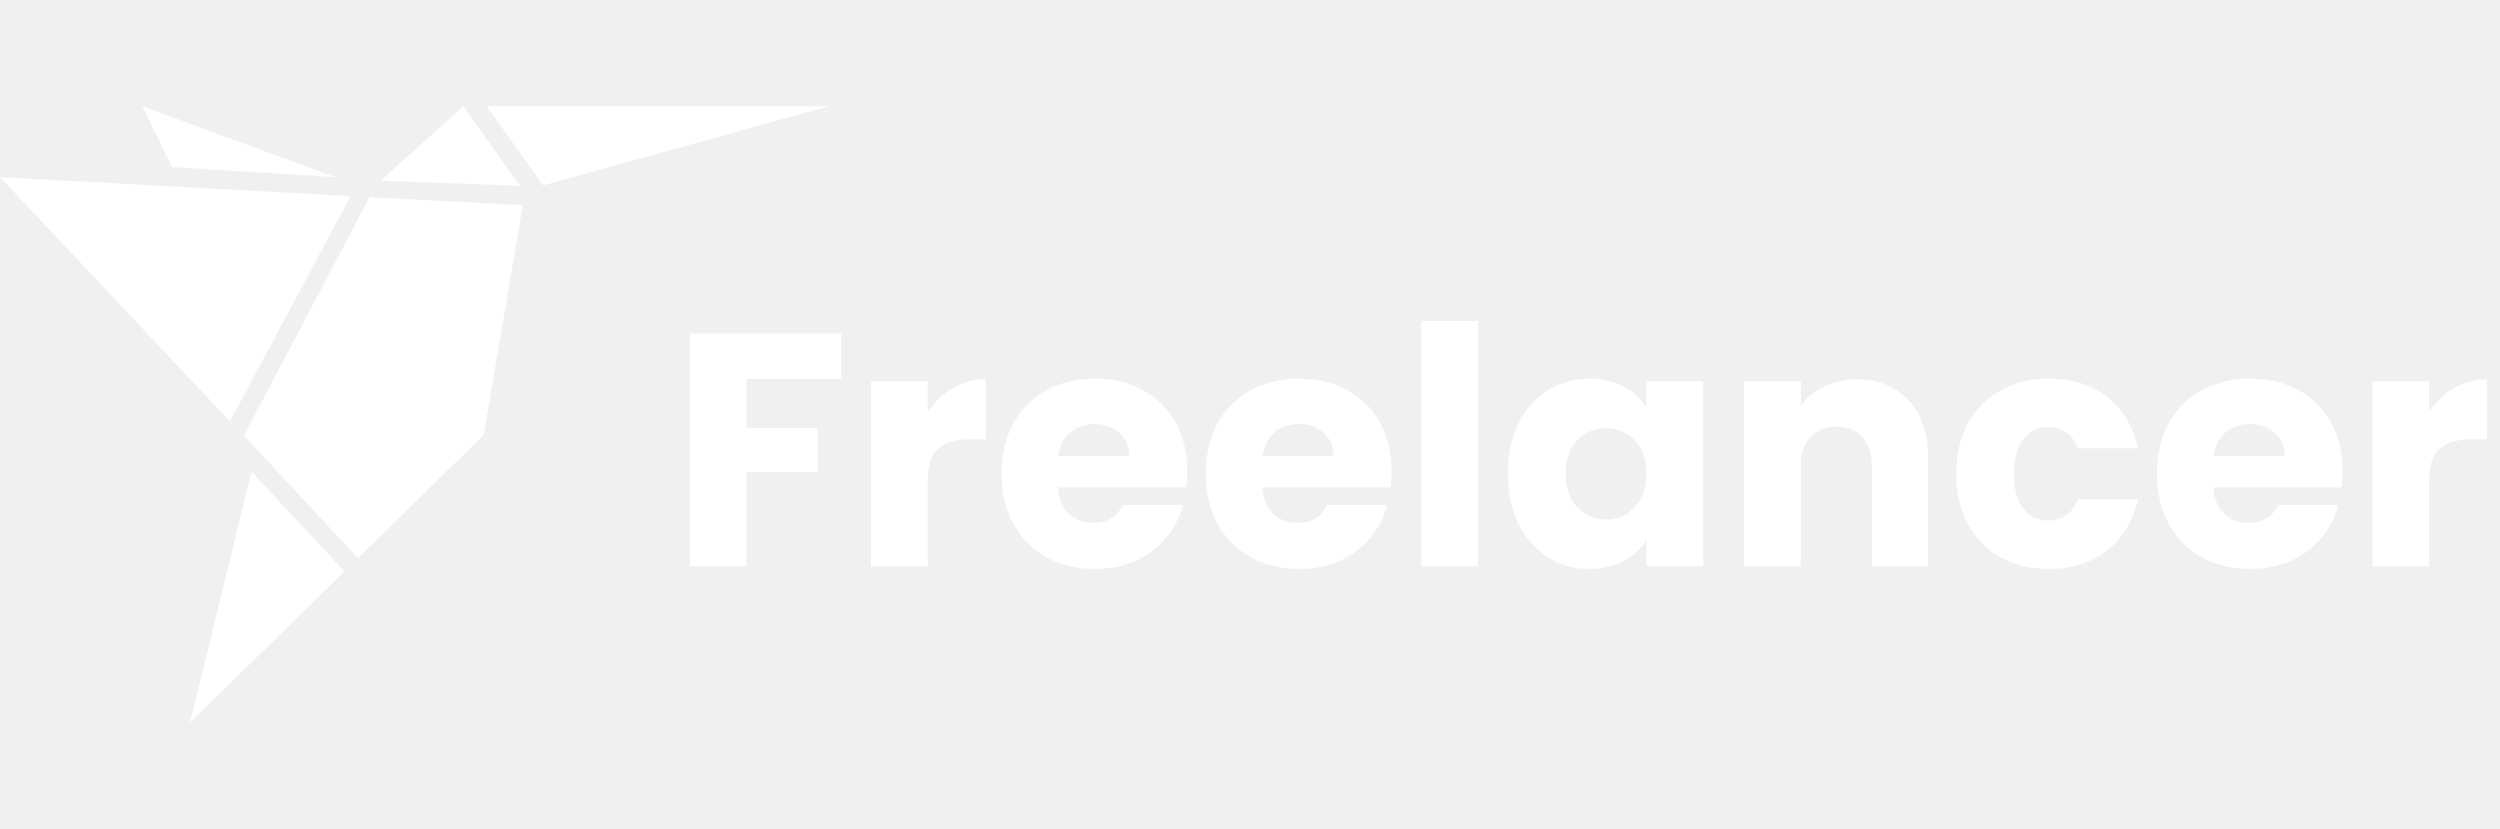
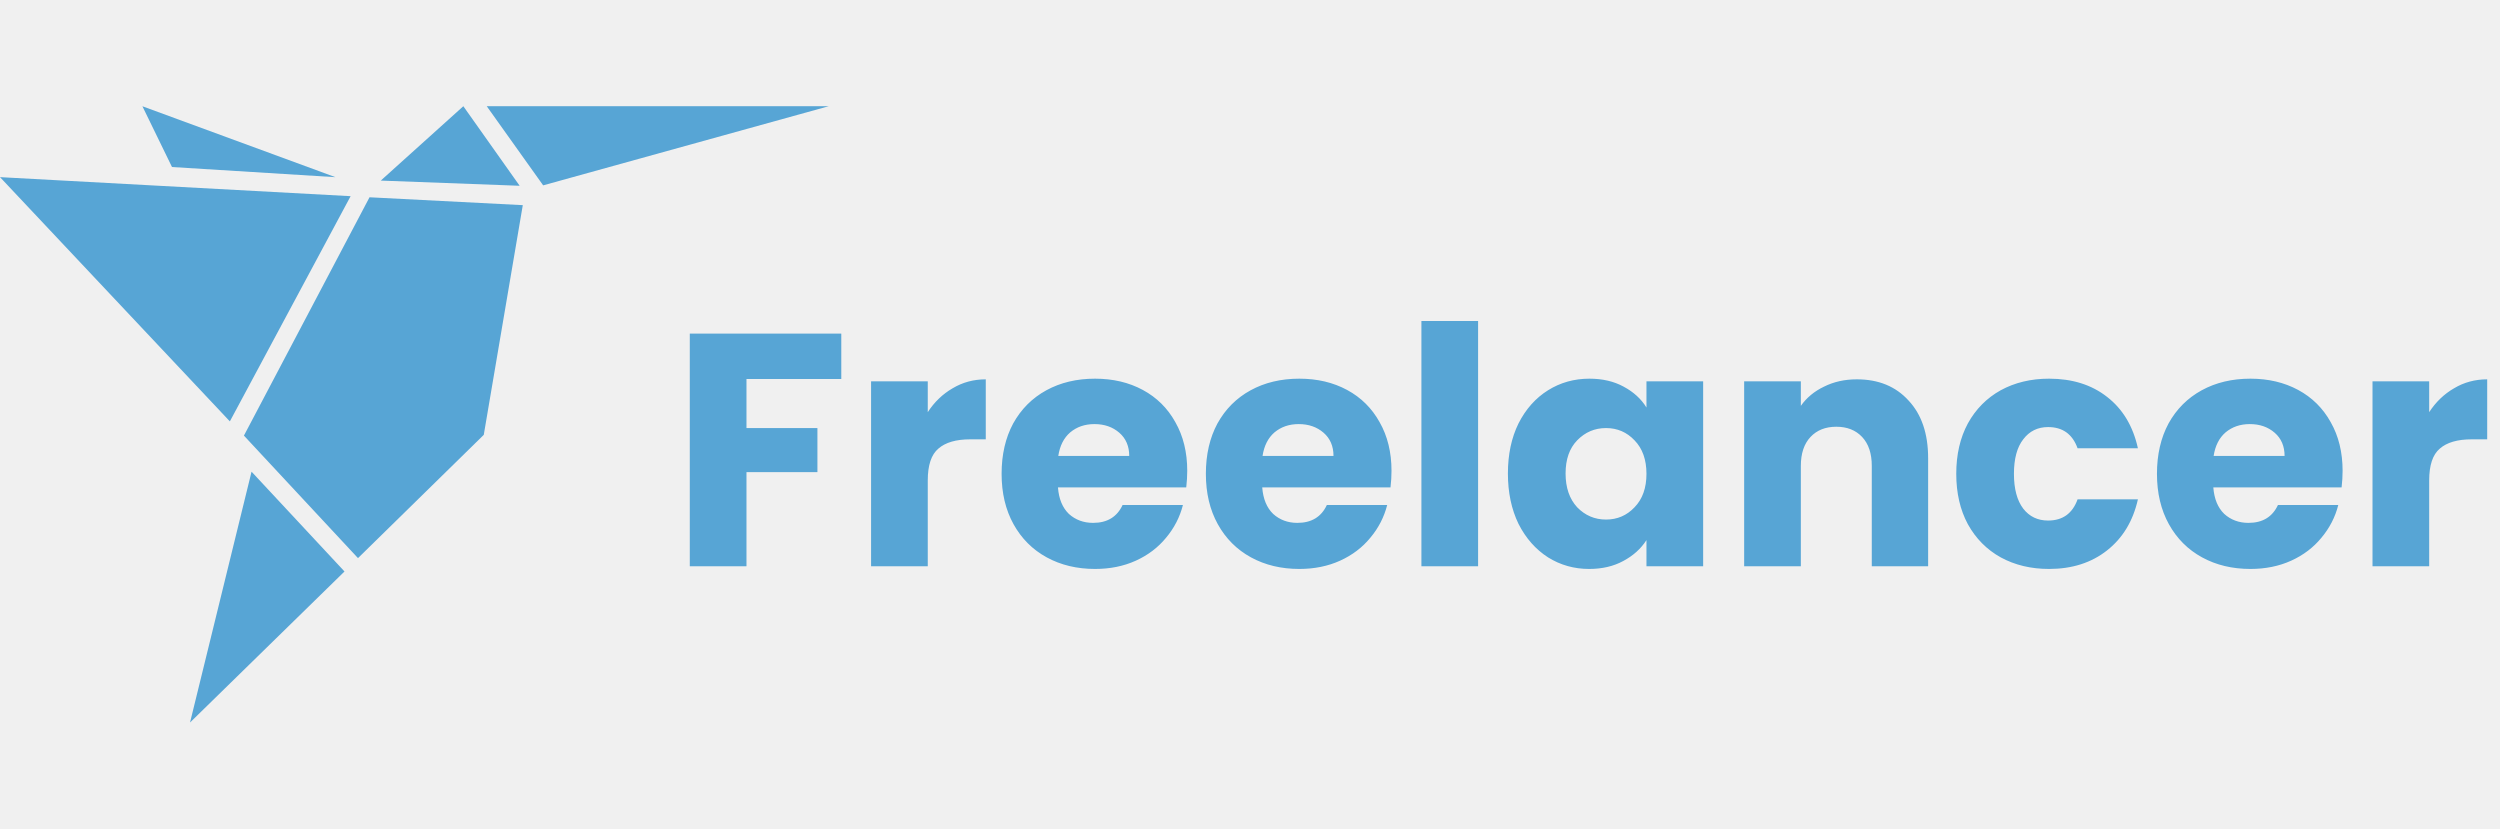
<svg xmlns="http://www.w3.org/2000/svg" width="181" height="60" viewBox="0 0 181 60" fill="none">
-   <path d="M35.24 7.69L39.325 13.42L60 7.69H35.24ZM13.758 52.31L24.942 41.375L18.212 34.15L13.758 52.31ZM33.545 7.69L27.567 13.075L37.623 13.45L33.545 7.69ZM10.31 7.693L12.453 12.093L24.288 12.828L10.31 7.693ZM16.642 30.508L25.385 14.203L0 12.825L16.642 30.508ZM17.66 31.538L25.918 40.408L35.025 31.483L37.85 14.853L26.753 14.283L17.66 31.538Z" fill="white" />
-   <path d="M60.909 24.152V27.44H54.045V30.992H59.181V34.184H54.045V41H49.941V24.152H60.909ZM67.17 29.84C67.65 29.104 68.25 28.528 68.97 28.112C69.69 27.68 70.49 27.464 71.37 27.464V31.808H70.242C69.218 31.808 68.45 32.032 67.938 32.48C67.426 32.912 67.17 33.68 67.17 34.784V41H63.066V27.608H67.17V29.84ZM85.956 34.088C85.956 34.472 85.932 34.872 85.884 35.288H76.596C76.66 36.12 76.924 36.76 77.388 37.208C77.868 37.64 78.452 37.856 79.14 37.856C80.164 37.856 80.876 37.424 81.276 36.56H85.644C85.42 37.44 85.012 38.232 84.42 38.936C83.844 39.64 83.116 40.192 82.236 40.592C81.356 40.992 80.372 41.192 79.284 41.192C77.972 41.192 76.804 40.912 75.78 40.352C74.756 39.792 73.956 38.992 73.38 37.952C72.804 36.912 72.516 35.696 72.516 34.304C72.516 32.912 72.796 31.696 73.356 30.656C73.932 29.616 74.732 28.816 75.756 28.256C76.78 27.696 77.956 27.416 79.284 27.416C80.58 27.416 81.732 27.688 82.74 28.232C83.748 28.776 84.532 29.552 85.092 30.56C85.668 31.568 85.956 32.744 85.956 34.088ZM81.756 33.008C81.756 32.304 81.516 31.744 81.036 31.328C80.556 30.912 79.956 30.704 79.236 30.704C78.548 30.704 77.964 30.904 77.484 31.304C77.02 31.704 76.732 32.272 76.62 33.008H81.756ZM100.745 34.088C100.745 34.472 100.721 34.872 100.673 35.288H91.385C91.449 36.12 91.713 36.76 92.177 37.208C92.657 37.64 93.241 37.856 93.929 37.856C94.953 37.856 95.665 37.424 96.065 36.56H100.433C100.209 37.44 99.801 38.232 99.209 38.936C98.633 39.64 97.905 40.192 97.025 40.592C96.145 40.992 95.161 41.192 94.073 41.192C92.761 41.192 91.593 40.912 90.569 40.352C89.545 39.792 88.745 38.992 88.169 37.952C87.593 36.912 87.305 35.696 87.305 34.304C87.305 32.912 87.585 31.696 88.145 30.656C88.721 29.616 89.521 28.816 90.545 28.256C91.569 27.696 92.745 27.416 94.073 27.416C95.369 27.416 96.521 27.688 97.529 28.232C98.537 28.776 99.321 29.552 99.881 30.56C100.457 31.568 100.745 32.744 100.745 34.088ZM96.545 33.008C96.545 32.304 96.305 31.744 95.825 31.328C95.345 30.912 94.745 30.704 94.025 30.704C93.337 30.704 92.753 30.904 92.273 31.304C91.809 31.704 91.521 32.272 91.409 33.008H96.545ZM107.014 23.24V41H102.91V23.24H107.014ZM109.172 34.28C109.172 32.904 109.428 31.696 109.94 30.656C110.468 29.616 111.18 28.816 112.076 28.256C112.972 27.696 113.972 27.416 115.076 27.416C116.02 27.416 116.844 27.608 117.548 27.992C118.268 28.376 118.82 28.88 119.204 29.504V27.608H123.308V41H119.204V39.104C118.804 39.728 118.244 40.232 117.524 40.616C116.82 41 115.996 41.192 115.052 41.192C113.964 41.192 112.972 40.912 112.076 40.352C111.18 39.776 110.468 38.968 109.94 37.928C109.428 36.872 109.172 35.656 109.172 34.28ZM119.204 34.304C119.204 33.28 118.916 32.472 118.34 31.88C117.78 31.288 117.092 30.992 116.276 30.992C115.46 30.992 114.764 31.288 114.188 31.88C113.628 32.456 113.348 33.256 113.348 34.28C113.348 35.304 113.628 36.12 114.188 36.728C114.764 37.32 115.46 37.616 116.276 37.616C117.092 37.616 117.78 37.32 118.34 36.728C118.916 36.136 119.204 35.328 119.204 34.304ZM134.437 27.464C136.005 27.464 137.253 27.976 138.181 29C139.125 30.008 139.597 31.4 139.597 33.176V41H135.517V33.728C135.517 32.832 135.285 32.136 134.821 31.64C134.357 31.144 133.733 30.896 132.949 30.896C132.165 30.896 131.541 31.144 131.077 31.64C130.613 32.136 130.381 32.832 130.381 33.728V41H126.277V27.608H130.381V29.384C130.797 28.792 131.357 28.328 132.061 27.992C132.765 27.64 133.557 27.464 134.437 27.464ZM141.633 34.304C141.633 32.912 141.913 31.696 142.473 30.656C143.049 29.616 143.841 28.816 144.849 28.256C145.873 27.696 147.041 27.416 148.353 27.416C150.033 27.416 151.433 27.856 152.553 28.736C153.689 29.616 154.433 30.856 154.785 32.456H150.417C150.049 31.432 149.337 30.92 148.281 30.92C147.529 30.92 146.929 31.216 146.481 31.808C146.033 32.384 145.809 33.216 145.809 34.304C145.809 35.392 146.033 36.232 146.481 36.824C146.929 37.4 147.529 37.688 148.281 37.688C149.337 37.688 150.049 37.176 150.417 36.152H154.785C154.433 37.72 153.689 38.952 152.553 39.848C151.417 40.744 150.017 41.192 148.353 41.192C147.041 41.192 145.873 40.912 144.849 40.352C143.841 39.792 143.049 38.992 142.473 37.952C141.913 36.912 141.633 35.696 141.633 34.304ZM169.604 34.088C169.604 34.472 169.58 34.872 169.532 35.288H160.244C160.308 36.12 160.572 36.76 161.036 37.208C161.516 37.64 162.1 37.856 162.788 37.856C163.812 37.856 164.524 37.424 164.924 36.56H169.292C169.068 37.44 168.66 38.232 168.068 38.936C167.492 39.64 166.764 40.192 165.884 40.592C165.004 40.992 164.02 41.192 162.932 41.192C161.62 41.192 160.452 40.912 159.428 40.352C158.404 39.792 157.604 38.992 157.028 37.952C156.452 36.912 156.164 35.696 156.164 34.304C156.164 32.912 156.444 31.696 157.004 30.656C157.58 29.616 158.38 28.816 159.404 28.256C160.428 27.696 161.604 27.416 162.932 27.416C164.228 27.416 165.38 27.688 166.388 28.232C167.396 28.776 168.18 29.552 168.74 30.56C169.316 31.568 169.604 32.744 169.604 34.088ZM165.404 33.008C165.404 32.304 165.164 31.744 164.684 31.328C164.204 30.912 163.604 30.704 162.884 30.704C162.196 30.704 161.612 30.904 161.132 31.304C160.668 31.704 160.38 32.272 160.268 33.008H165.404ZM175.873 29.84C176.353 29.104 176.953 28.528 177.673 28.112C178.393 27.68 179.193 27.464 180.073 27.464V31.808H178.945C177.921 31.808 177.153 32.032 176.641 32.48C176.129 32.912 175.873 33.68 175.873 34.784V41H171.769V27.608H175.873V29.84Z" fill="white" />
+   <path d="M35.24 7.69L39.325 13.42L60 7.69H35.24ZM13.758 52.31L24.942 41.375L18.212 34.15L13.758 52.31ZM33.545 7.69L27.567 13.075L37.623 13.45L33.545 7.69ZM10.31 7.693L12.453 12.093L24.288 12.828L10.31 7.693ZM16.642 30.508L25.385 14.203L0 12.825L16.642 30.508ZM17.66 31.538L25.918 40.408L35.025 31.483L37.85 14.853L26.753 14.283L17.66 31.538Z" fill="#57A5D5" />
+   <path d="M60.909 24.152V27.44H54.045V30.992H59.181V34.184H54.045V41H49.941V24.152H60.909ZM67.17 29.84C67.65 29.104 68.25 28.528 68.97 28.112C69.69 27.68 70.49 27.464 71.37 27.464V31.808H70.242C69.218 31.808 68.45 32.032 67.938 32.48C67.426 32.912 67.17 33.68 67.17 34.784V41H63.066V27.608H67.17V29.84ZM85.956 34.088C85.956 34.472 85.932 34.872 85.884 35.288H76.596C76.66 36.12 76.924 36.76 77.388 37.208C77.868 37.64 78.452 37.856 79.14 37.856C80.164 37.856 80.876 37.424 81.276 36.56H85.644C85.42 37.44 85.012 38.232 84.42 38.936C83.844 39.64 83.116 40.192 82.236 40.592C81.356 40.992 80.372 41.192 79.284 41.192C77.972 41.192 76.804 40.912 75.78 40.352C74.756 39.792 73.956 38.992 73.38 37.952C72.804 36.912 72.516 35.696 72.516 34.304C72.516 32.912 72.796 31.696 73.356 30.656C73.932 29.616 74.732 28.816 75.756 28.256C76.78 27.696 77.956 27.416 79.284 27.416C80.58 27.416 81.732 27.688 82.74 28.232C83.748 28.776 84.532 29.552 85.092 30.56C85.668 31.568 85.956 32.744 85.956 34.088ZM81.756 33.008C81.756 32.304 81.516 31.744 81.036 31.328C80.556 30.912 79.956 30.704 79.236 30.704C78.548 30.704 77.964 30.904 77.484 31.304C77.02 31.704 76.732 32.272 76.62 33.008H81.756ZM100.745 34.088C100.745 34.472 100.721 34.872 100.673 35.288H91.385C91.449 36.12 91.713 36.76 92.177 37.208C92.657 37.64 93.241 37.856 93.929 37.856C94.953 37.856 95.665 37.424 96.065 36.56H100.433C100.209 37.44 99.801 38.232 99.209 38.936C98.633 39.64 97.905 40.192 97.025 40.592C96.145 40.992 95.161 41.192 94.073 41.192C92.761 41.192 91.593 40.912 90.569 40.352C89.545 39.792 88.745 38.992 88.169 37.952C87.593 36.912 87.305 35.696 87.305 34.304C87.305 32.912 87.585 31.696 88.145 30.656C88.721 29.616 89.521 28.816 90.545 28.256C91.569 27.696 92.745 27.416 94.073 27.416C95.369 27.416 96.521 27.688 97.529 28.232C98.537 28.776 99.321 29.552 99.881 30.56C100.457 31.568 100.745 32.744 100.745 34.088ZM96.545 33.008C96.545 32.304 96.305 31.744 95.825 31.328C95.345 30.912 94.745 30.704 94.025 30.704C93.337 30.704 92.753 30.904 92.273 31.304C91.809 31.704 91.521 32.272 91.409 33.008H96.545ZM107.014 23.24V41H102.91V23.24H107.014ZM109.172 34.28C109.172 32.904 109.428 31.696 109.94 30.656C110.468 29.616 111.18 28.816 112.076 28.256C112.972 27.696 113.972 27.416 115.076 27.416C116.02 27.416 116.844 27.608 117.548 27.992C118.268 28.376 118.82 28.88 119.204 29.504V27.608H123.308V41H119.204V39.104C118.804 39.728 118.244 40.232 117.524 40.616C116.82 41 115.996 41.192 115.052 41.192C113.964 41.192 112.972 40.912 112.076 40.352C111.18 39.776 110.468 38.968 109.94 37.928C109.428 36.872 109.172 35.656 109.172 34.28ZM119.204 34.304C119.204 33.28 118.916 32.472 118.34 31.88C117.78 31.288 117.092 30.992 116.276 30.992C115.46 30.992 114.764 31.288 114.188 31.88C113.628 32.456 113.348 33.256 113.348 34.28C113.348 35.304 113.628 36.12 114.188 36.728C114.764 37.32 115.46 37.616 116.276 37.616C117.092 37.616 117.78 37.32 118.34 36.728C118.916 36.136 119.204 35.328 119.204 34.304ZM134.437 27.464C136.005 27.464 137.253 27.976 138.181 29C139.125 30.008 139.597 31.4 139.597 33.176V41H135.517V33.728C135.517 32.832 135.285 32.136 134.821 31.64C134.357 31.144 133.733 30.896 132.949 30.896C132.165 30.896 131.541 31.144 131.077 31.64C130.613 32.136 130.381 32.832 130.381 33.728V41H126.277V27.608H130.381V29.384C130.797 28.792 131.357 28.328 132.061 27.992C132.765 27.64 133.557 27.464 134.437 27.464ZM141.633 34.304C141.633 32.912 141.913 31.696 142.473 30.656C143.049 29.616 143.841 28.816 144.849 28.256C145.873 27.696 147.041 27.416 148.353 27.416C150.033 27.416 151.433 27.856 152.553 28.736C153.689 29.616 154.433 30.856 154.785 32.456H150.417C150.049 31.432 149.337 30.92 148.281 30.92C147.529 30.92 146.929 31.216 146.481 31.808C146.033 32.384 145.809 33.216 145.809 34.304C145.809 35.392 146.033 36.232 146.481 36.824C146.929 37.4 147.529 37.688 148.281 37.688C149.337 37.688 150.049 37.176 150.417 36.152H154.785C154.433 37.72 153.689 38.952 152.553 39.848C151.417 40.744 150.017 41.192 148.353 41.192C147.041 41.192 145.873 40.912 144.849 40.352C143.841 39.792 143.049 38.992 142.473 37.952C141.913 36.912 141.633 35.696 141.633 34.304ZM169.604 34.088C169.604 34.472 169.58 34.872 169.532 35.288H160.244C160.308 36.12 160.572 36.76 161.036 37.208C161.516 37.64 162.1 37.856 162.788 37.856C163.812 37.856 164.524 37.424 164.924 36.56H169.292C169.068 37.44 168.66 38.232 168.068 38.936C167.492 39.64 166.764 40.192 165.884 40.592C165.004 40.992 164.02 41.192 162.932 41.192C161.62 41.192 160.452 40.912 159.428 40.352C158.404 39.792 157.604 38.992 157.028 37.952C156.452 36.912 156.164 35.696 156.164 34.304C156.164 32.912 156.444 31.696 157.004 30.656C157.58 29.616 158.38 28.816 159.404 28.256C160.428 27.696 161.604 27.416 162.932 27.416C164.228 27.416 165.38 27.688 166.388 28.232C167.396 28.776 168.18 29.552 168.74 30.56C169.316 31.568 169.604 32.744 169.604 34.088ZM165.404 33.008C165.404 32.304 165.164 31.744 164.684 31.328C164.204 30.912 163.604 30.704 162.884 30.704C162.196 30.704 161.612 30.904 161.132 31.304C160.668 31.704 160.38 32.272 160.268 33.008H165.404ZM175.873 29.84C176.353 29.104 176.953 28.528 177.673 28.112C178.393 27.68 179.193 27.464 180.073 27.464V31.808H178.945C177.921 31.808 177.153 32.032 176.641 32.48C176.129 32.912 175.873 33.68 175.873 34.784V41H171.769V27.608H175.873V29.84Z" fill="#57A5D5" />
</svg>
